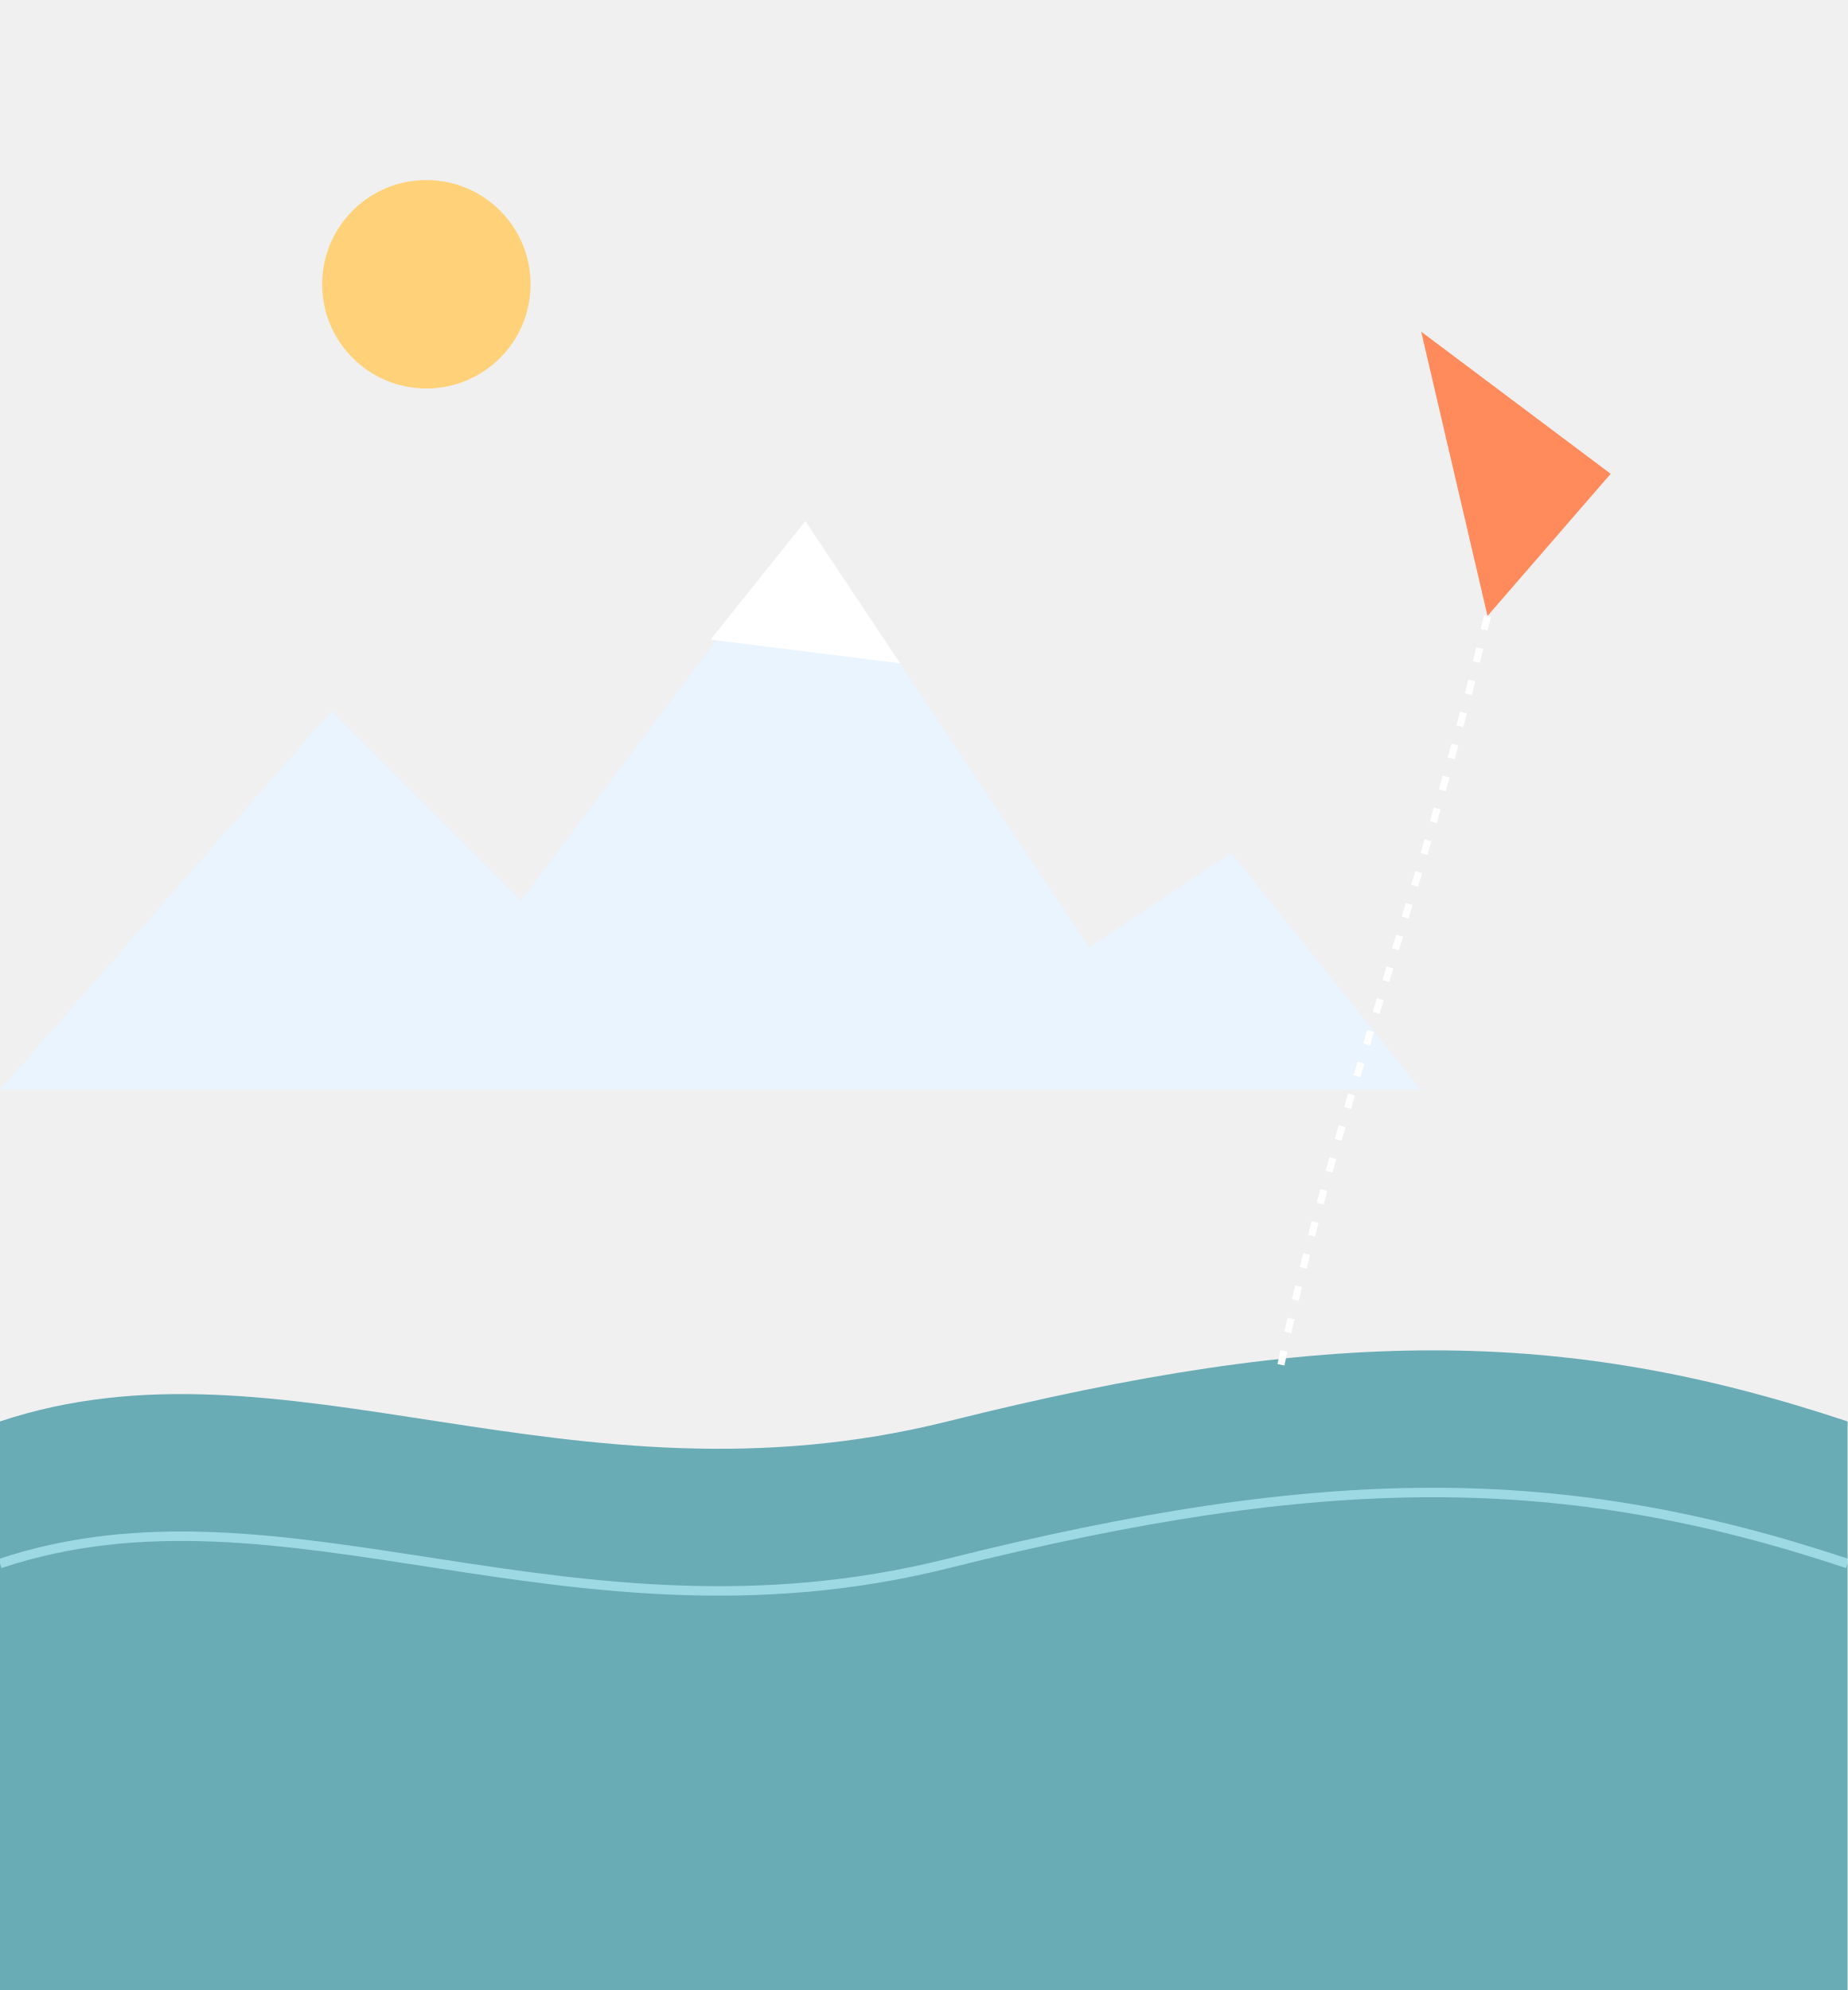
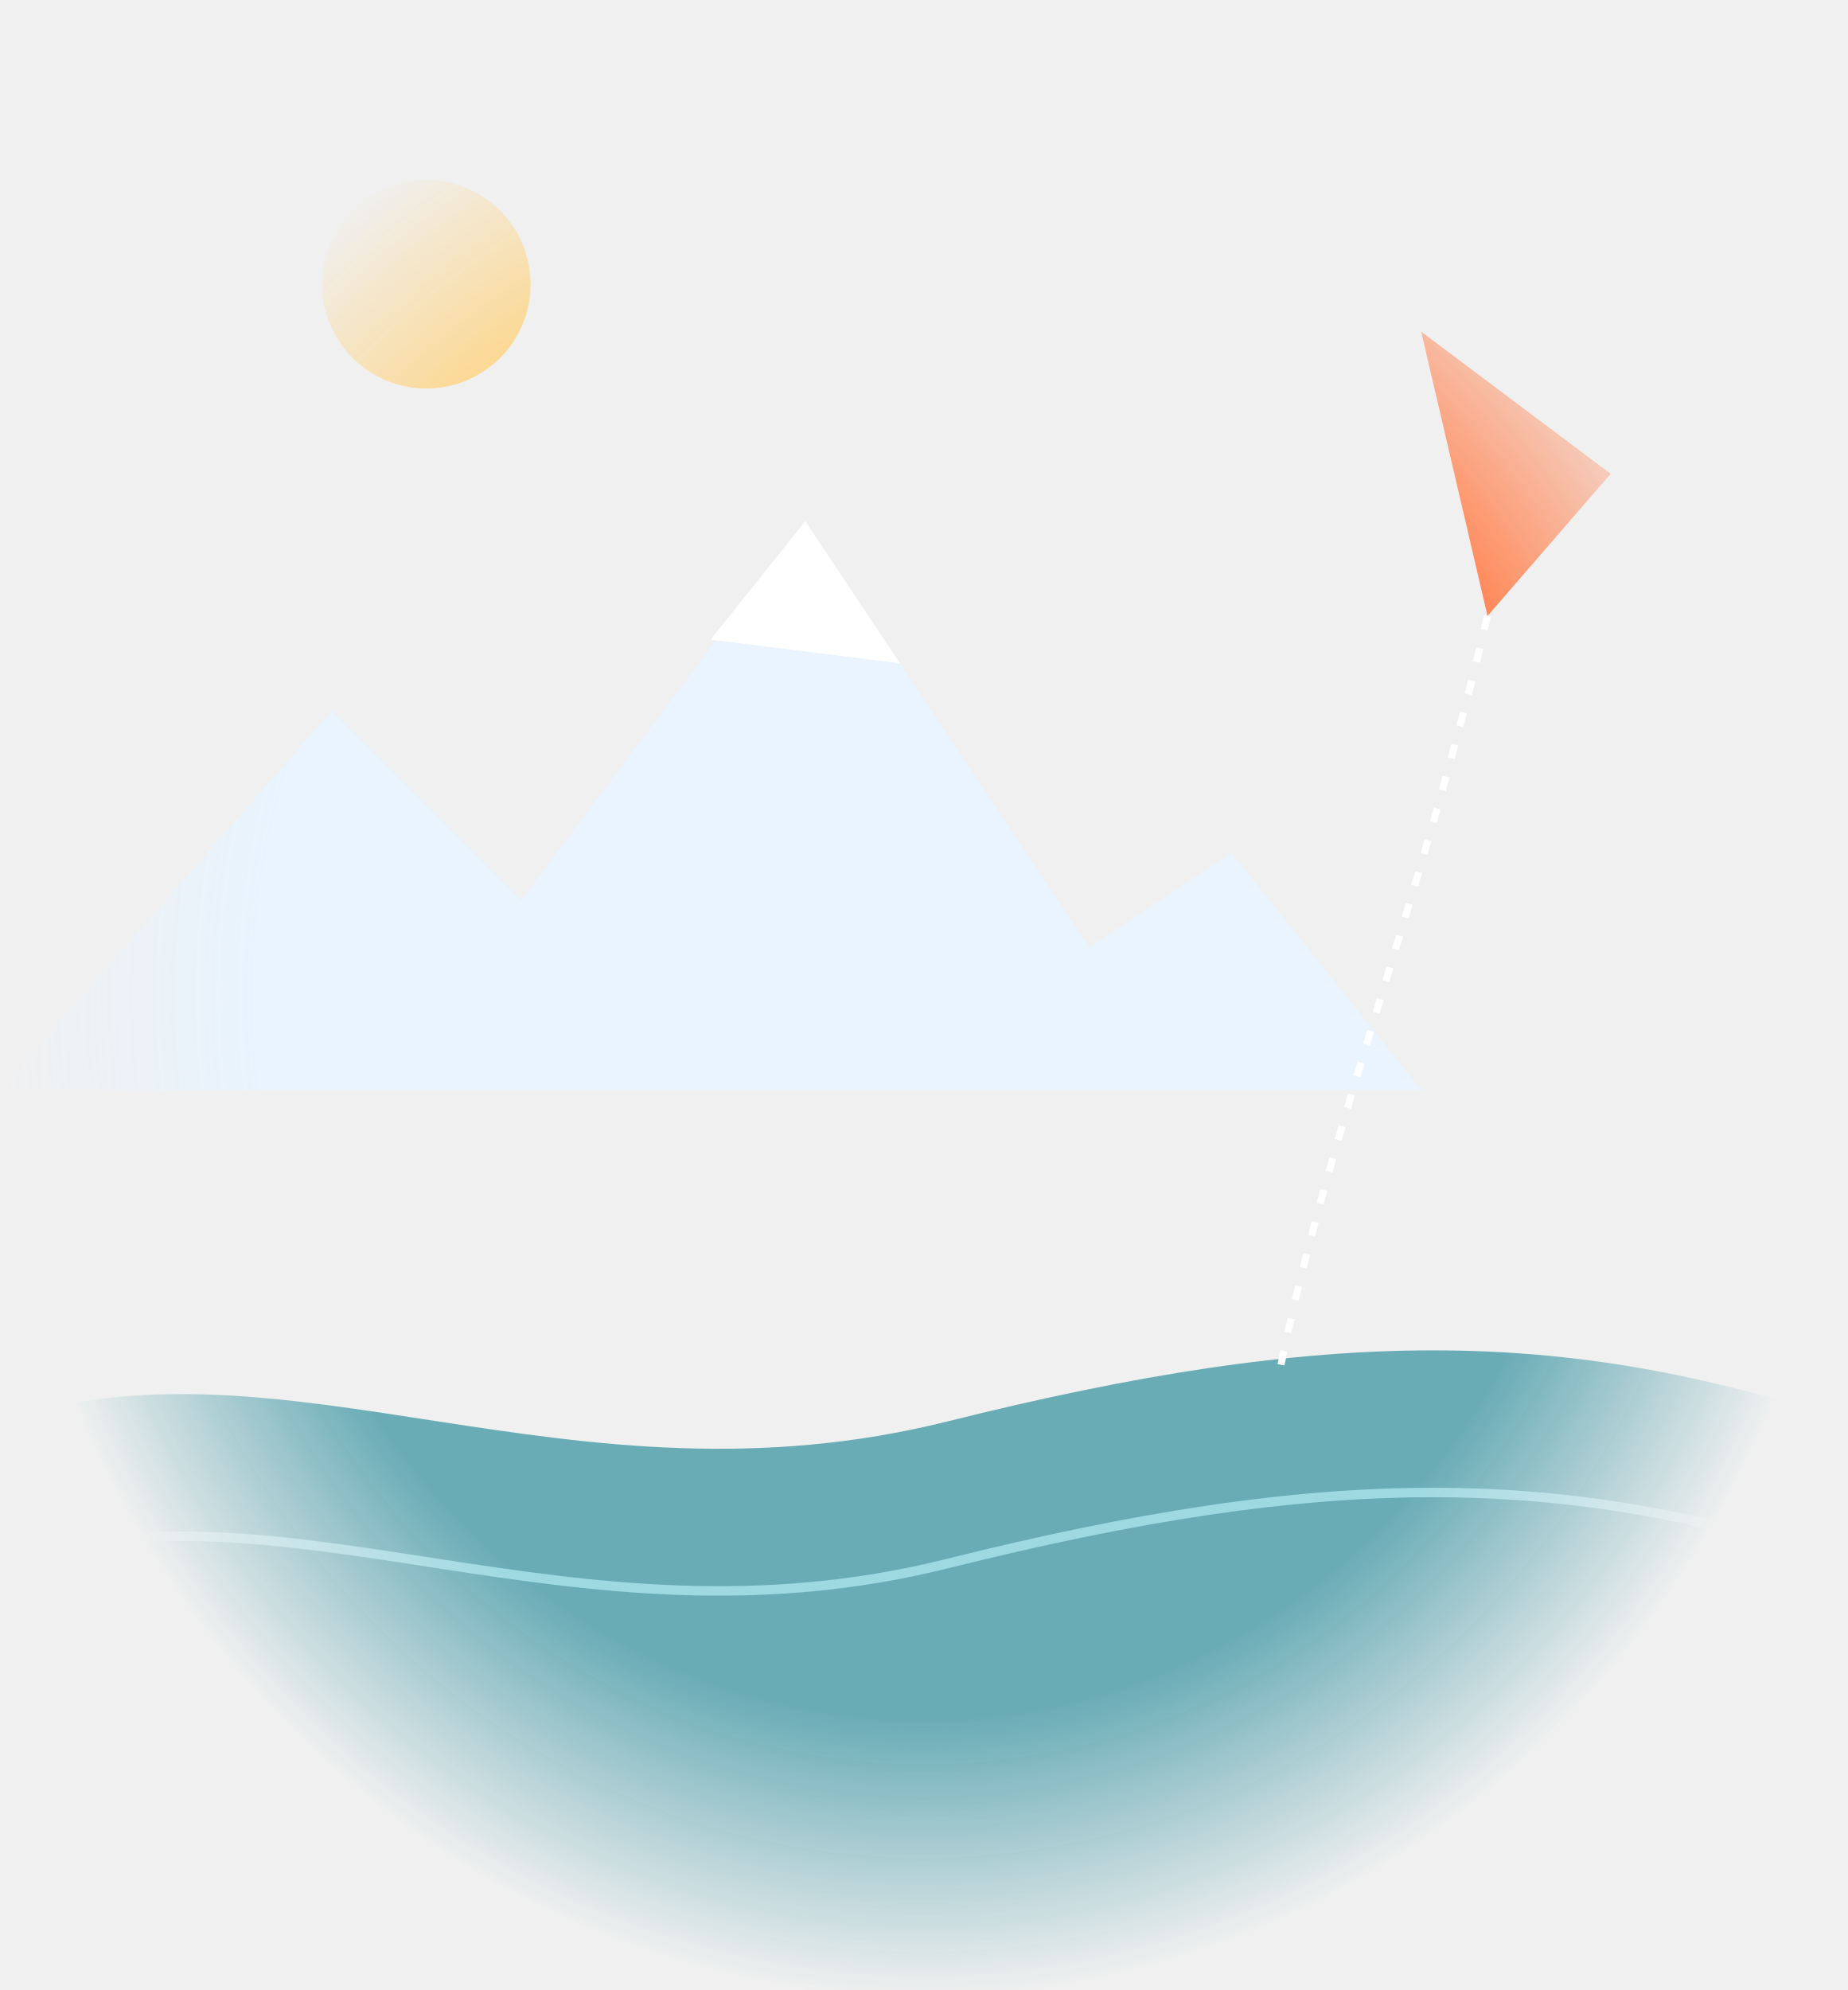
<svg xmlns="http://www.w3.org/2000/svg" viewBox="0 0 390 420">
-   <path d="M0 230 L70 150 L110 190 L170 110 L230 200 L260 180 L300 230 Z" fill="#e8f4ff" opacity="0.9" />
-   <path d="M150 135 l20 -25 l20 30" fill="#ffffff" />
-   <path d="M0 300 C 60 280, 120 320, 200 300 S 330 280, 390 300 L390 420 L0 420 Z" fill="#0f7f8f" opacity="0.6" />
-   <path d="M0 330 C 60 310, 120 350, 200 330 S 330 310, 390 330" fill="none" stroke="#bff6ff" stroke-width="2" opacity="0.6" />
-   <path d="M300 70 l40 30 l-26 30 z" fill="#ff8a5b" />
-   <path d="M314 130 C 300 190, 280 240, 270 290" fill="none" stroke="#ffffff" stroke-width="1.5" stroke-dasharray="3 4" />
-   <circle cx="90" cy="60" r="22" fill="#ffd27a" />
+   <defs>
+     <radialGradient id="feg" cx="0.5" cy="0.5" r="0.5">
+       <stop offset="0.72" stop-color="#fff" />
+       <stop offset="1" stop-color="#000" />
+     </radialGradient>
+     <mask id="fe" maskUnits="userSpaceOnUse" x="0" y="0" width="390" height="420">
+       <rect x="0" y="0" width="390" height="420" fill="url(#feg)" />
+     </mask>
+   </defs>
+   <g mask="url(#fe)">
+     <path d="M0 230 L70 150 L110 190 L170 110 L230 200 L260 180 L300 230 Z" fill="#e8f4ff" opacity="0.9" />
+     <path d="M150 135 l20 -25 l20 30" fill="#ffffff" />
+     <path d="M0 300 C 60 280, 120 320, 200 300 S 330 280, 390 300 L390 420 L0 420 Z" fill="#0f7f8f" opacity="0.6" />
+     <path d="M0 330 C 60 310, 120 350, 200 330 S 330 310, 390 330" fill="none" stroke="#bff6ff" stroke-width="2" opacity="0.6" />
+     <path d="M300 70 l40 30 l-26 30 z" fill="#ff8a5b" />
+     <path d="M314 130 C 300 190, 280 240, 270 290" fill="none" stroke="#ffffff" stroke-width="1.5" stroke-dasharray="3 4" />
+     <circle cx="90" cy="60" r="22" fill="#ffd27a" />
+   </g>
</svg>
